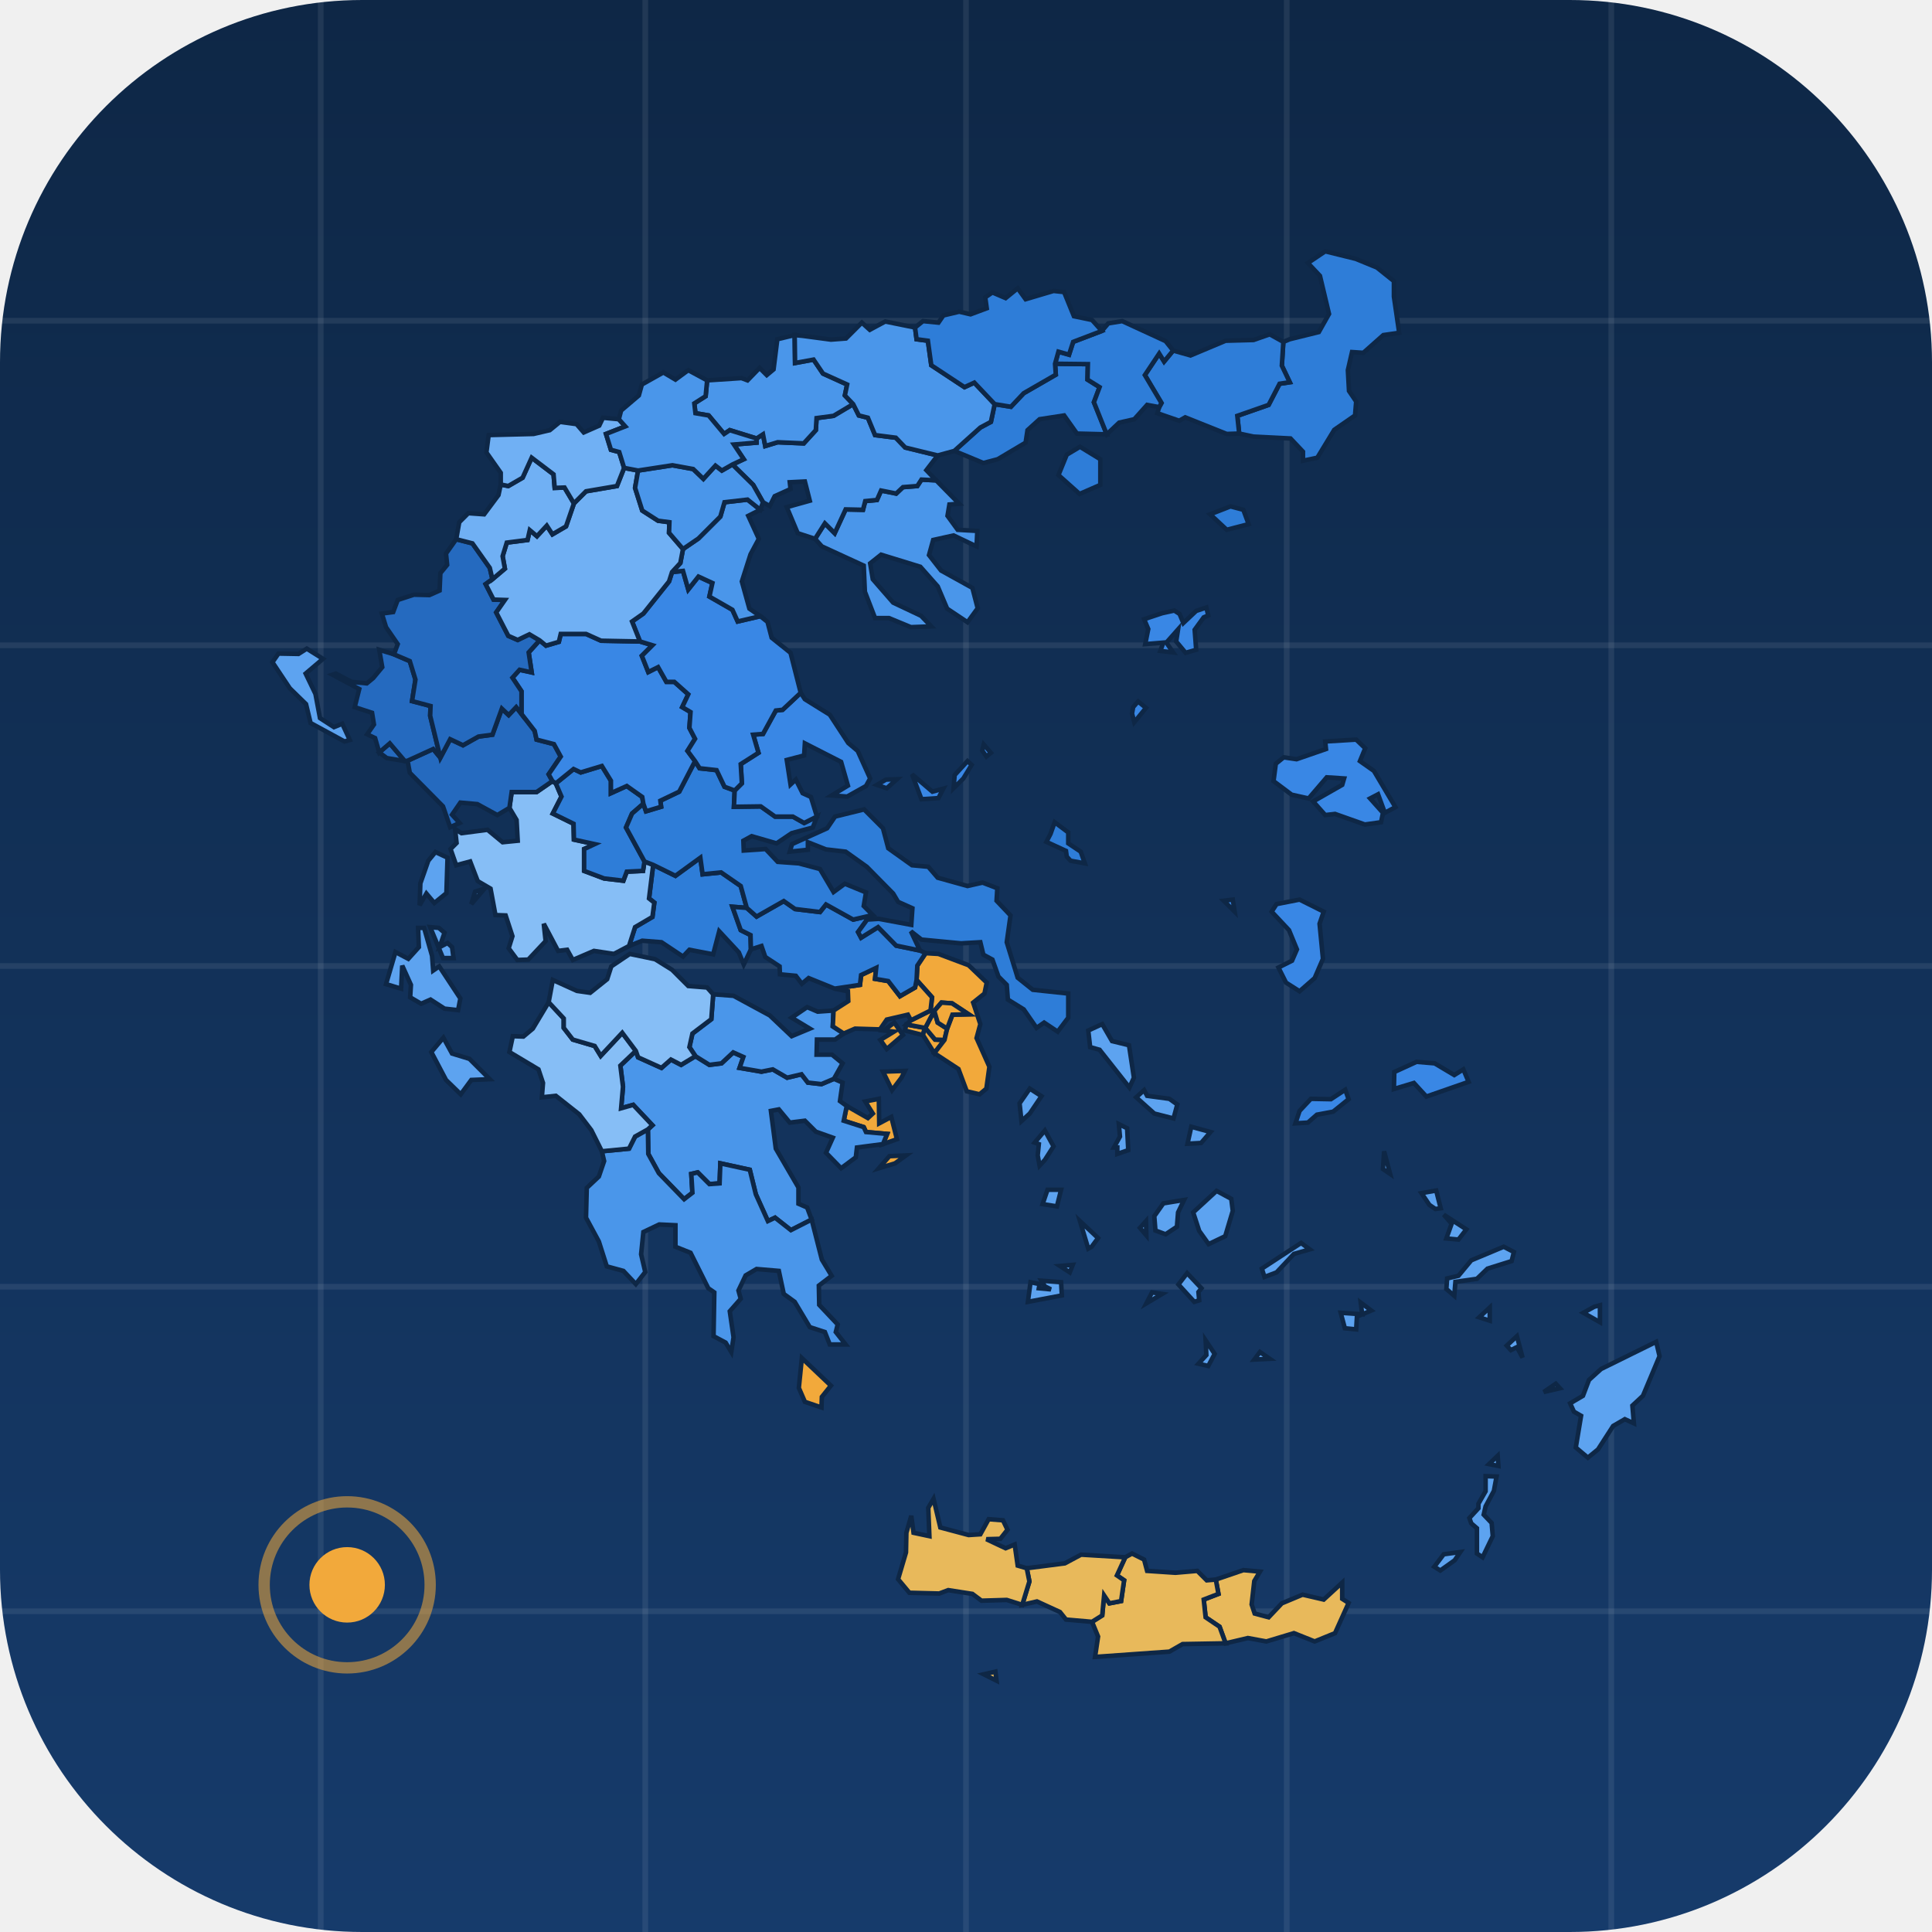
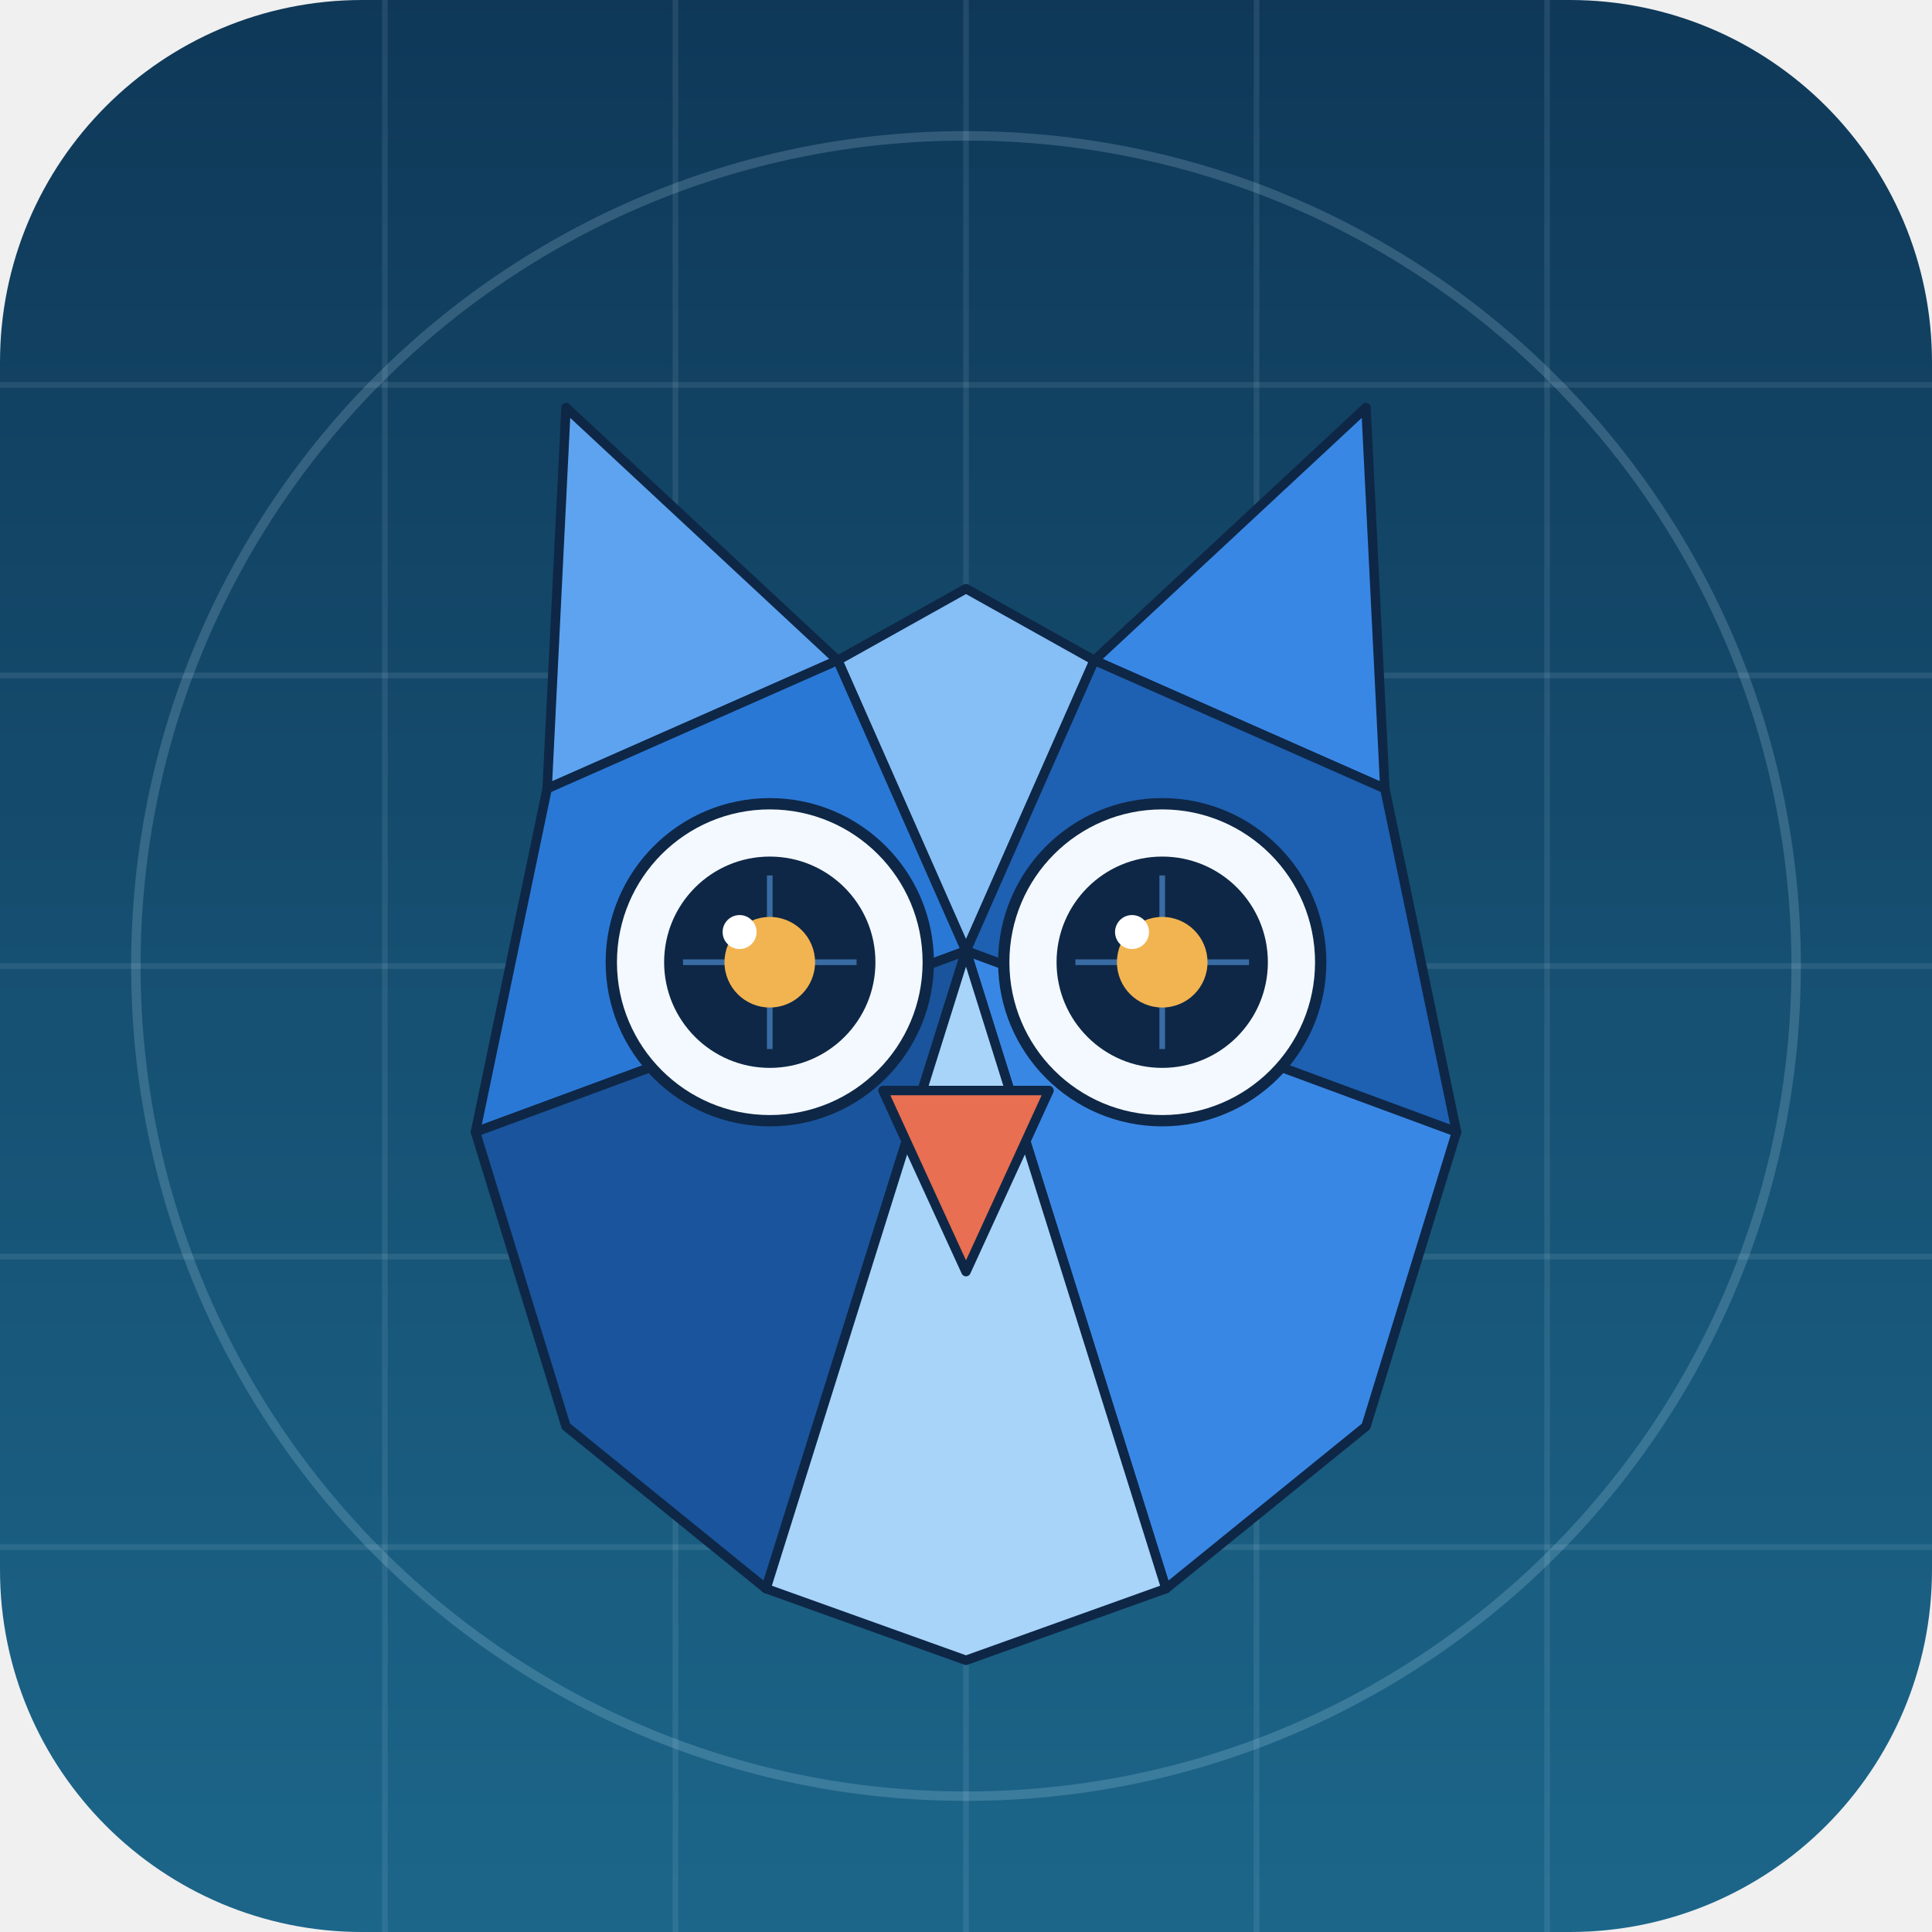
<svg xmlns="http://www.w3.org/2000/svg" viewBox="0 0 512 512">
  <defs>
-     <linearGradient id="bg" x1="0" y1="0" x2="0" y2="1">
-       <stop offset="0%" stop-color="#0E2746" />
-       <stop offset="100%" stop-color="#163B6B" />
+     <linearGradient id="sea" x1="0" y1="0" x2="0" y2="1">
+       <stop offset="0%" stop-color="#0F3858" />
+       <stop offset="100%" stop-color="#1C668A" />
    </linearGradient>
  </defs>
-   <rect width="512" height="512" rx="96" fill="url(#bg)" />
-   <g stroke="rgba(255,255,255,0.08)" stroke-width="1.5">
-     <line x1="85" y1="0" x2="85" y2="512" />
-     <line x1="171" y1="0" x2="171" y2="512" />
+   <rect width="512" height="512" rx="96" fill="url(#sea)" />
+   <g stroke="rgba(210,238,255,0.10)" stroke-width="1.5">
+     <line x1="102" y1="0" x2="102" y2="512" />
+     <line x1="179" y1="0" x2="179" y2="512" />
    <line x1="256" y1="0" x2="256" y2="512" />
-     <line x1="341" y1="0" x2="341" y2="512" />
-     <line x1="427" y1="0" x2="427" y2="512" />
-     <line x1="0" y1="85" x2="512" y2="85" />
-     <line x1="0" y1="171" x2="512" y2="171" />
+     <line x1="333" y1="0" x2="333" y2="512" />
+     <line x1="410" y1="0" x2="410" y2="512" />
+     <line x1="0" y1="102" x2="512" y2="102" />
+     <line x1="0" y1="179" x2="512" y2="179" />
    <line x1="0" y1="256" x2="512" y2="256" />
-     <line x1="0" y1="341" x2="512" y2="341" />
-     <line x1="0" y1="427" x2="512" y2="427" />
+     <line x1="0" y1="333" x2="512" y2="333" />
+     <line x1="0" y1="410" x2="512" y2="410" />
  </g>
-   <path d="M420.8,386.3L417.6,383.6L419.0,375.2L417.1,374.1L416.1,371.9L419.5,369.9L421.1,365.7L424.3,362.8L438.9,355.6L439.8,359.4L435.4,369.9L432.6,372.5L433.0,377.2L430.6,376.1L427.5,377.9L423.5,384.1L420.8,386.3Z" fill="#5DA3F0" stroke="#0E2746" stroke-width="1.2" />
-   <path d="M422.5,346.3L424.0,345.9L424.0,350.4L419.6,347.9L422.5,346.3Z" fill="#5DA3F0" stroke="#0E2746" stroke-width="1.2" />
-   <path d="M412.3,366.7L413.4,367.9L409.1,368.9L412.3,366.7Z" fill="#5DA3F0" stroke="#0E2746" stroke-width="1.2" />
-   <path d="M402.0,354.1L403.5,359.8L402.0,357.0L400.4,357.8L399.3,356.6L402.0,354.1Z" fill="#5DA3F0" stroke="#0E2746" stroke-width="1.2" />
-   <path d="M394.2,336.2L391.4,338.9L385.7,339.7L385.4,343.4L383.3,341.6L383.5,338.8L386.5,338.1L389.9,334.0L398.5,330.4L401.2,331.8L400.6,334.2L394.2,336.2Z" fill="#5DA3F0" stroke="#0E2746" stroke-width="1.2" />
-   <path d="M397.1,388.5L394.6,388.0L396.9,385.8L397.1,388.5Z" fill="#5DA3F0" stroke="#0E2746" stroke-width="1.2" />
-   <path d="M396.6,391.3L395.9,395.1L393.7,399.2L393.2,401.4L395.3,403.6L395.6,407.1L392.9,412.7L391.4,411.7L391.4,405.0L389.9,403.7L389.4,402.3L391.8,399.7L391.8,398.5L393.7,395.2L393.7,391.2L396.6,391.3Z" fill="#5DA3F0" stroke="#0E2746" stroke-width="1.2" />
-   <path d="M394.8,346.5L394.8,350.0L392.0,349.1L394.8,346.5Z" fill="#5DA3F0" stroke="#0E2746" stroke-width="1.2" />
-   <path d="M386.5,328.5L383.3,328.2L384.7,324.3L382.6,321.9L388.6,325.8L386.5,328.5Z" fill="#5DA3F0" stroke="#0E2746" stroke-width="1.2" />
-   <path d="M385.5,413.5L381.7,416.2L380.1,415.2L382.6,411.9L387.0,411.3L385.5,413.5Z" fill="#5DA3F0" stroke="#0E2746" stroke-width="1.2" />
-   <path d="M381.8,320.2L380.4,320.4L378.8,319.3L376.7,316.2L380.6,315.5L381.8,320.2Z" fill="#5DA3F0" stroke="#0E2746" stroke-width="1.2" />
-   <path d="M366.8,305.1L368.4,311.1L366.5,309.8L366.8,305.1Z" fill="#5DA3F0" stroke="#0E2746" stroke-width="1.2" />
-   <path d="M363.4,347.3L359.6,348.9L359.4,352.3L356.4,352.0L355.3,347.9L361.0,348.3L360.6,345.2L363.4,347.3Z" fill="#5DA3F0" stroke="#0E2746" stroke-width="1.2" />
-   <path d="M322.2,418.6L329.5,416.1L333.9,416.5L332.4,419.0L331.7,425.2L332.5,427.6L336.2,428.6L339.7,424.9L345.2,422.6L350.8,423.9L355.7,419.4L355.7,423.7L357.4,424.8L353.8,432.8L348.4,435.0L342.9,432.8L335.6,435.0L330.7,434.1L324.8,435.5L323.2,431.1L319.5,428.6L319.0,423.9L322.9,422.4L322.2,418.6Z" fill="#E8B95B" stroke="#0E2746" stroke-width="1.2" />
-   <path d="M324.8,435.5L313.4,435.7L309.9,437.7L290.2,439.1L291.0,433.7L289.4,429.8L292.1,428.1L292.6,422.8L294.0,424.9L297.1,424.3L297.9,418.8L296.0,417.5L298.2,412.7L300.0,411.7L303.2,413.3L304.0,416.3L311.5,416.8L317.3,416.3L319.8,418.8L322.2,418.6L322.9,422.4L319.0,423.9L319.5,428.6L323.2,431.1L324.8,435.5Z" fill="#E8B95B" stroke="#0E2746" stroke-width="1.2" />
-   <path d="M298.2,412.7L296.0,417.5L297.9,418.8L297.1,424.3L294.0,424.9L292.6,422.8L292.1,428.1L289.4,429.8L282.5,429.2L280.9,427.2L274.8,424.4L270.9,425.3L272.8,419.1L272.1,415.6L282.2,414.3L286.5,412.0L298.2,412.7Z" fill="#E8B95B" stroke="#0E2746" stroke-width="1.2" />
-   <path d="M272.1,415.6L272.8,419.1L270.9,425.3L266.8,424.0L260.1,424.2L257.7,422.4L251.3,421.4L248.9,422.3L241.0,422.1L238.0,418.5L240.1,411.4L240.2,406.2L241.5,401.7L242.1,406.2L246.3,407.1L246.0,399.6L247.4,397.2L249.2,404.8L256.7,406.8L259.8,406.6L262.0,402.6L265.8,402.9L267.0,405.4L265.1,407.8L261.4,407.9L266.5,410.3L268.9,409.3L269.7,414.9L272.1,415.6Z" fill="#E8B95B" stroke="#0E2746" stroke-width="1.2" />
-   <path d="M264.1,445.4L260.7,443.7L263.8,443.0L264.1,445.4Z" fill="#E8B95B" stroke="#0E2746" stroke-width="1.2" />
-   <path d="M245.1,272.4L244.6,274.3L239.8,273.1L240.2,271.5L245.1,272.4Z" fill="#F2A93B" stroke="#0E2746" stroke-width="1.2" />
-   <path d="M237.2,308.3L232.9,309.6L235.7,306.4L240.1,306.2L237.2,308.3Z" fill="#F2A93B" stroke="#0E2746" stroke-width="1.2" />
-   <path d="M238.9,285.6L236.4,288.9L234.0,284.0L239.8,283.8L238.9,285.6Z" fill="#F2A93B" stroke="#0E2746" stroke-width="1.2" />
-   <path d="M233.3,275.6L236.9,273.4L234.2,273.1L237.0,271.0L239.3,274.3L235.0,278.0L233.3,275.6Z" fill="#F2A93B" stroke="#0E2746" stroke-width="1.2" />
-   <path d="M224.4,293.1L230.0,296.3L231.3,295.1L229.3,291.9L232.9,291.2L233.0,297.7L236.2,296.0L237.7,301.9L234.0,303.2L235.1,300.5L229.5,300.0L228.9,298.7L223.6,297.0L224.4,293.1Z" fill="#F2A93B" stroke="#0E2746" stroke-width="1.2" />
-   <path d="M212.5,359.9L220.2,367.2L217.8,370.2L217.7,373.0L213.3,371.5L211.7,367.8L212.5,359.9Z" fill="#F2A93B" stroke="#0E2746" stroke-width="1.2" />
-   <path d="M342.9,332.3L338.3,337.2L335.1,338.4L334.4,336.2L344.8,329.4L347.1,331.1L342.9,332.3Z" fill="#5DA3F0" stroke="#0E2746" stroke-width="1.2" />
-   <path d="M332.4,360.3L333.9,358.3L336.5,360.1L332.4,360.3Z" fill="#5DA3F0" stroke="#0E2746" stroke-width="1.2" />
-   <path d="M324.7,327.6L320.3,329.7L317.8,326.2L316.2,321.3L322.4,315.6L326.3,317.7L326.7,320.9L324.7,327.6Z" fill="#5DA3F0" stroke="#0E2746" stroke-width="1.2" />
-   <path d="M321.9,358.8L320.2,362.0L317.6,361.4L319.7,359.1L319.5,355.2L321.9,358.8Z" fill="#5DA3F0" stroke="#0E2746" stroke-width="1.2" />
-   <path d="M315.7,298.6L320.8,300.0L318.3,302.9L314.7,303.1L315.7,298.6Z" fill="#5DA3F0" stroke="#0E2746" stroke-width="1.2" />
-   <path d="M317.8,344.6L316.5,345.0L312.3,340.4L314.6,337.4L318.4,341.4L317.6,342.4L317.8,344.6Z" fill="#5DA3F0" stroke="#0E2746" stroke-width="1.2" />
-   <path d="M313.8,318.0L312.2,321.3L311.9,325.1L308.9,327.1L306.2,326.1L305.9,322.3L308.3,318.9L313.8,318.0Z" fill="#5DA3F0" stroke="#0E2746" stroke-width="1.2" />
-   <path d="M303.2,288.9L304.0,290.4L309.9,291.2L312.0,292.7L311.0,296.4L305.9,295.1L301.1,290.8L303.2,288.9Z" fill="#5DA3F0" stroke="#0E2746" stroke-width="1.2" />
-   <path d="M308.0,342.9L303.8,345.4L305.3,342.5L308.0,342.9Z" fill="#5DA3F0" stroke="#0E2746" stroke-width="1.2" />
-   <path d="M302.1,325.4L303.7,323.6L303.8,327.4L302.1,325.4Z" fill="#5DA3F0" stroke="#0E2746" stroke-width="1.2" />
-   <path d="M300.5,285.6L299.3,288.2L291.4,278.2L288.9,277.5L288.4,273.1L292.1,271.4L294.7,275.9L299.2,277.0L300.5,285.6Z" fill="#5DA3F0" stroke="#0E2746" stroke-width="1.2" />
-   <path d="M299.0,304.8L296.1,305.8L296.1,304.1L295.2,304.1L296.8,301.2L296.5,297.9L298.7,299.0L299.0,304.8Z" fill="#5DA3F0" stroke="#0E2746" stroke-width="1.2" />
-   <path d="M289.3,330.4L288.4,330.9L286.2,323.6L291.0,328.1L289.3,330.4Z" fill="#5DA3F0" stroke="#0E2746" stroke-width="1.2" />
-   <path d="M283.5,337.2L280.9,335.5L284.3,335.2L283.5,337.2Z" fill="#5DA3F0" stroke="#0E2746" stroke-width="1.2" />
-   <path d="M281.2,339.8L281.4,343.3L272.4,345.0L273.1,339.8L275.5,340.3L275.3,341.4L278.5,341.7L276.9,340.9L276.0,339.4L281.2,339.8Z" fill="#5DA3F0" stroke="#0E2746" stroke-width="1.2" />
-   <path d="M280.1,319.7L276.3,319.1L277.6,315.3L281.2,315.3L280.1,319.7Z" fill="#5DA3F0" stroke="#0E2746" stroke-width="1.2" />
-   <path d="M279.2,303.8L276.9,307.4L275.5,308.9L275.0,306.2L275.3,303.2L274.2,302.8L276.9,299.6L279.2,303.8Z" fill="#5DA3F0" stroke="#0E2746" stroke-width="1.2" />
-   <path d="M272.9,295.1L270.7,297.1L270.2,292.4L272.9,288.5L276.0,290.5L272.9,295.1Z" fill="#5DA3F0" stroke="#0E2746" stroke-width="1.2" />
-   <path d="M171.7,299.3L172.9,298.2L167.8,292.8L164.6,293.7L165.1,288.0L164.4,282.4L168.5,278.5L169.1,280.2L175.3,283.0L177.8,280.8L180.5,282.2L184.3,279.9L188.0,282.2L191.2,281.8L194.3,278.9L197.0,280.1L196.0,283.0L201.8,284.0L204.8,283.4L208.6,285.6L212.4,284.7L214.1,286.9L217.7,287.3L221.0,285.9L223.3,286.9L222.6,291.8L224.4,293.1L223.6,297.0L228.9,298.7L229.5,300.0L235.1,300.5L234.0,303.2L227.1,304.1L226.8,306.7L222.9,309.6L218.9,305.5L220.7,301.5L216.2,299.9L213.3,297.0L209.3,297.5L206.4,294.0L204.3,294.4L205.6,304.4L211.6,314.7L211.6,319.0L213.9,320.0L215.1,323.2L209.6,326.0L205.4,322.7L203.5,323.6L200.3,316.5L198.7,310.0L190.9,308.3L190.7,313.6L188.0,313.8L184.9,310.7L183.2,311.1L183.5,316.1L181.3,317.8L174.6,310.9L171.8,305.8L171.7,299.3Z" fill="#4A96EA" stroke="#0E2746" stroke-width="1.2" />
-   <path d="M387.8,283.4L389.2,286.7L378.0,290.6L374.7,287.0L369.4,288.6L369.5,284.1L375.4,281.4L380.2,281.8L385.4,284.9L387.8,283.4Z" fill="#3987E5" stroke="#0E2746" stroke-width="1.2" />
-   <path d="M346.6,297.5L343.3,297.7L344.4,294.4L347.4,291.2L352.7,291.3L356.5,288.8L357.4,291.3L353.3,294.6L349.0,295.4L346.6,297.5Z" fill="#3987E5" stroke="#0E2746" stroke-width="1.2" />
-   <path d="M245.1,272.4L245.2,272.4L247.8,275.5L250.3,275.6L247.6,279.1L244.6,274.3L245.1,272.4Z" fill="#F2A93B" stroke="#0E2746" stroke-width="1.2" />
-   <path d="M184.3,279.9L182.7,277.5L183.5,273.9L188.5,270.1L189.0,263.5L194.4,263.9L204.0,269.1L209.8,274.6L214.6,272.6L209.8,269.7L213.9,266.9L216.7,268.1L220.9,267.8L220.7,272.0L223.6,273.9L221.3,275.5L216.5,275.5L216.4,279.5L220.5,279.5L223.3,281.8L221.0,285.9L217.7,287.3L214.1,286.9L212.4,284.7L208.6,285.6L204.8,283.4L201.8,284.0L196.0,283.0L197.0,280.1L194.3,278.9L191.2,281.8L188.0,282.2L184.3,279.9Z" fill="#4A96EA" stroke="#0E2746" stroke-width="1.2" />
-   <path d="M215.1,323.2L217.8,333.8L220.4,338.1L217.0,340.7L217.1,345.8L222.0,351.0L221.5,353.0L224.1,356.3L219.9,356.3L218.6,353.0L214.6,351.7L210.6,345.0L207.7,342.9L206.4,336.8L200.5,336.3L197.6,338.0L195.7,342.0L196.3,344.2L193.4,347.5L194.4,354.4L193.8,358.3L192.3,355.8L189.1,354.1L189.3,342.5L187.7,341.4L183.0,332.0L179.0,330.4L179.0,324.7L174.7,324.5L170.5,326.5L169.9,332.4L171.0,337.1L168.5,340.3L165.2,336.8L160.8,335.6L158.7,329.0L155.3,322.7L155.5,314.8L158.7,311.8L160.1,307.7L159.5,305.1L166.7,304.4L168.3,301.2L171.7,299.3L171.8,305.8L174.6,310.9L181.3,317.8L183.5,316.1L183.2,311.1L184.9,310.7L188.0,313.8L190.7,313.6L190.9,308.3L198.7,310.0L200.3,316.5L203.5,323.6L205.4,322.7L209.6,326.0L215.1,323.2Z" fill="#4A96EA" stroke="#0E2746" stroke-width="1.2" />
-   <path d="M119.8,279.2L124.4,280.6L129.8,286.0L124.9,286.2L122.1,290.0L118.2,286.2L114.3,278.8L117.5,275.0L119.8,279.2Z" fill="#5DA3F0" stroke="#0E2746" stroke-width="1.2" />
-   <path d="M171.7,299.3L168.3,301.2L166.7,304.4L159.5,305.1L156.7,299.5L153.5,295.3L147.3,290.4L143.6,290.8L143.9,287.0L142.7,283.4L135.0,278.8L135.9,274.6L138.7,274.7L141.2,272.6L145.4,265.6L149.4,269.9L149.4,272.4L151.8,275.5L157.6,277.2L159.2,279.8L164.9,273.7L168.5,278.5L164.4,282.4L165.1,288.0L164.6,293.7L167.8,292.8L172.9,298.2L171.7,299.3Z" fill="#86BEF6" stroke="#0E2746" stroke-width="1.2" />
-   <path d="M145.4,265.6L146.5,259.7L152.9,262.6L156.4,263.1L160.9,259.5L162.0,256.1L166.9,252.8L173.6,254.2L178.1,257.0L182.4,261.3L187.4,261.7L189.0,263.5L188.5,270.1L183.5,273.9L182.7,277.5L184.3,279.9L180.5,282.2L177.8,280.8L175.3,283.0L169.1,280.2L168.5,278.5L164.9,273.7L159.2,279.8L157.6,277.2L151.8,275.5L149.4,272.4L149.4,269.9L145.4,265.6Z" fill="#86BEF6" stroke="#0E2746" stroke-width="1.2" />
-   <path d="M114.5,253.3L114.8,257.2L116.4,256.1L122.0,264.6L121.4,267.7L117.8,267.3L114.1,264.9L111.6,266.0L108.7,264.3L108.9,261.0L106.6,255.9L106.3,262.0L102.3,260.8L104.8,252.3L108.2,254.1L111.0,251.0L110.8,245.9L112.4,245.9L114.5,253.3Z" fill="#5DA3F0" stroke="#0E2746" stroke-width="1.2" />
-   <path d="M116.3,245.9L117.8,247.2L116.5,251.0L118.6,249.9L119.8,251.0L120.2,253.9L117.4,253.9L114.0,245.7L116.3,245.9Z" fill="#5DA3F0" stroke="#0E2746" stroke-width="1.2" />
-   <path d="M199.0,251.6L197.1,255.6L195.8,252.4L190.6,246.8L189.0,252.9L182.7,251.7L181.0,253.5L175.3,249.7L170.2,249.3L166.7,250.7L168.3,245.7L172.9,243.0L173.4,239.2L172.0,238.1L173.1,229.2L179.0,232.1L185.6,227.3L186.2,231.7L191.1,231.2L196.3,234.8L197.9,240.6L194.1,240.3L196.3,246.5L198.9,247.8L199.0,251.6Z" fill="#2E7DD8" stroke="#0E2746" stroke-width="1.2" />
-   <path d="M128.4,235.5L124.9,239.6L125.9,236.3L128.4,235.5Z" fill="#5DA3F0" stroke="#0E2746" stroke-width="1.2" />
-   <path d="M115.4,225.8L118.6,227.3L118.3,236.7L115.1,239.3L113.0,236.8L111.2,239.9L111.4,234.1L113.5,228.1L115.4,225.8Z" fill="#5DA3F0" stroke="#0E2746" stroke-width="1.2" />
-   <path d="M136.9,217.3L135.0,214.1L135.6,209.9L142.2,209.9L146.4,207.0L147.3,207.6L148.8,211.1L146.5,215.6L152.0,218.3L152.1,222.5L157.6,223.7L154.8,225.0L154.8,230.8L160.1,232.8L165.2,233.4L166.1,231.0L170.4,230.8L170.8,228.3L173.1,229.2L172.0,238.1L173.4,239.2L172.9,243.0L168.3,245.7L166.7,250.7L162.7,252.8L157.4,252.0L151.8,254.4L150.3,251.7L147.9,252.0L144.1,244.8L144.6,249.4L140.0,254.3L137.1,254.4L134.8,251.3L135.8,248.1L134.0,242.6L131.3,242.5L130.0,235.5L126.6,233.5L124.6,228.3L120.9,229.3L119.4,225.0L121.0,223.4L120.6,219.7L122.3,220.8L129.2,219.9L133.2,223.2L137.2,222.8L136.9,217.3Z" fill="#86BEF6" stroke="#0E2746" stroke-width="1.2" />
-   <path d="M170.5,213.0L167.5,215.6L165.9,219.3L170.8,228.3L170.4,230.8L166.1,231.0L165.2,233.4L160.1,232.8L154.8,230.8L154.8,225.0L157.6,223.7L152.1,222.5L152.0,218.3L146.5,215.6L148.8,211.1L147.3,207.6L152.0,203.8L153.9,204.7L159.5,203.0L161.9,206.9L161.9,210.2L166.1,208.3L170.2,211.2L170.5,213.0Z" fill="#2E7DD8" stroke="#0E2746" stroke-width="1.2" />
-   <path d="M135.0,214.1L131.8,216.0L126.5,213.1L122.0,212.7L119.8,215.9L121.8,218.1L119.3,219.2L117.4,213.7L108.6,204.8L108.0,201.6L114.8,198.5L116.7,200.8L119.3,195.9L122.7,197.5L126.8,195.2L130.5,194.7L133.0,187.8L134.8,189.5L136.8,187.4L138.2,189.2L141.7,193.7L142.2,196.0L146.8,197.2L148.6,200.5L145.4,205.2L146.4,207.0L142.2,209.9L135.6,209.9L135.0,214.1Z" fill="#256ABF" stroke="#0E2746" stroke-width="1.2" />
-   <path d="M107.3,201.7L102.5,200.9L100.5,199.4L103.3,197.0L107.3,201.7Z" fill="#256ABF" stroke="#0E2746" stroke-width="1.2" />
-   <path d="M245.2,272.4L247.3,268.4L247.6,267.9L248.5,271.0L251.0,272.6L250.3,275.6L247.8,275.5L245.2,272.4Z" fill="#F2A93B" stroke="#0E2746" stroke-width="1.2" />
-   <path d="M247.6,279.1L250.3,275.6L251.0,272.6L252.4,268.9L256.7,268.8L252.3,265.9L249.5,265.7L247.6,267.9L247.3,268.4L246.6,267.8L247.0,264.3L242.9,259.7L243.1,255.9L245.3,252.6L248.7,252.8L256.7,255.8L261.5,260.4L260.9,263.3L257.9,265.7L259.8,271.4L258.8,275.1L262.2,282.7L261.4,288.5L259.6,290.0L256.2,289.2L254.0,283.3L247.6,279.1Z" fill="#F2A93B" stroke="#0E2746" stroke-width="1.2" />
-   <path d="M240.2,271.5L241.4,270.4L246.6,267.8L247.3,268.4L245.2,272.4L245.1,272.4L240.2,271.5Z" fill="#F2A93B" stroke="#0E2746" stroke-width="1.2" />
-   <path d="M251.0,272.6L248.5,271.0L247.6,267.9L249.5,265.7L252.3,265.9L256.7,268.8L252.4,268.9L251.0,272.6Z" fill="#F2A93B" stroke="#0E2746" stroke-width="1.2" />
-   <path d="M242.9,259.7L247.0,264.3L246.6,267.8L241.4,270.4L240.6,268.9L235.0,270.2L233.2,272.8L226.6,272.6L223.6,273.9L220.7,272.0L220.9,267.8L224.8,265.3L224.7,262.7L221.2,262.0L227.9,261.0L228.2,258.4L232.2,256.5L231.9,259.4L235.4,260.0L238.5,264.0L242.5,261.7L242.9,259.7Z" fill="#F2A93B" stroke="#0E2746" stroke-width="1.2" />
-   <path d="M229.8,243.7L227.4,247.0L228.2,248.5L232.7,245.7L237.5,250.6L243.8,251.9L245.3,252.6L243.1,255.9L242.9,259.7L242.5,261.7L238.5,264.0L235.4,260.0L231.9,259.4L232.2,256.5L228.2,258.4L227.9,261.0L221.2,262.0L214.3,259.2L212.5,260.7L210.9,258.6L206.7,258.2L206.6,256.1L202.8,253.6L201.8,250.7L199.0,251.6L198.9,247.8L196.3,246.5L194.1,240.3L197.9,240.6L200.5,242.9L207.7,238.8L210.7,240.9L217.3,241.7L218.9,239.7L226.1,243.7L231.3,242.5L229.8,243.7Z" fill="#2E7DD8" stroke="#0E2746" stroke-width="1.2" />
-   <path d="M350.6,254.1L348.4,259.2L344.4,262.7L340.8,260.4L338.8,256.4L342.4,254.6L343.7,251.6L341.6,246.5L337.0,241.6L338.3,239.6L344.4,238.4L350.8,241.6L349.7,244.8L350.6,254.1Z" fill="#3987E5" stroke="#0E2746" stroke-width="1.2" />
-   <path d="M327.2,241.6L324.3,238.7L326.7,238.4L327.2,241.6Z" fill="#3987E5" stroke="#0E2746" stroke-width="1.2" />
-   <path d="M283.7,228.1L282.7,227.0L282.5,225.5L277.3,223.1L278.4,221.0L279.5,217.9L283.1,220.6L283.1,223.5L286.4,225.7L287.5,228.8L283.7,228.1Z" fill="#2E7DD8" stroke="#0E2746" stroke-width="1.2" />
-   <path d="M243.8,251.9L237.5,250.6L232.7,245.7L228.2,248.5L227.4,247.0L229.8,243.7L232.9,243.5L241.5,245.1L241.8,240.7L238.0,239.0L236.7,236.8L229.7,229.7L224.1,225.7L218.9,225.1L214.1,223.2L214.1,225.2L209.3,225.7L209.9,223.7L219.2,219.5L221.3,216.4L229.0,214.5L234.0,219.5L235.4,224.8L241.7,229.3L246.0,229.7L248.5,232.6L256.4,234.8L260.4,233.9L264.3,235.4L264.1,238.7L267.8,242.6L266.8,249.7L269.7,259.1L273.7,262.3L283.1,263.3L283.1,269.7L280.3,273.4L276.7,271.0L274.7,272.4L271.3,267.5L267.1,264.9L266.8,261.0L264.6,258.8L263.0,254.3L260.6,253.0L259.8,249.7L254.7,250.0L244.2,249.0L241.4,246.8L243.8,251.9Z" fill="#2E7DD8" stroke="#0E2746" stroke-width="1.2" />
-   <path d="M231.3,242.5L226.1,243.7L218.9,239.7L217.3,241.7L210.7,240.9L207.7,238.8L200.5,242.9L197.9,240.6L196.3,234.8L191.1,231.2L186.2,231.7L185.6,227.3L179.0,232.1L173.1,229.2L170.8,228.3L165.9,219.3L167.5,215.6L170.5,213.0L171.2,215.0L175.2,213.8L175.0,212.2L180.0,209.8L184.2,201.7L185.4,203.6L189.9,204.1L192.0,208.5L194.7,209.5L194.5,213.8L201.6,213.7L205.4,216.4L210.1,216.4L213.1,218.1L216.5,216.4L215.4,219.3L209.8,220.8L205.8,223.5L199.2,221.6L197.0,222.8L197.1,225.4L202.9,225.0L206.1,228.4L211.7,228.8L217.3,230.3L220.9,236.4L223.9,234.2L229.5,236.5L228.9,240.1L231.3,242.5Z" fill="#2E7DD8" stroke="#0E2746" stroke-width="1.2" />
-   <path d="M262.6,199.5L261.4,200.5L260.3,198.9L260.7,197.3L262.6,199.5Z" fill="#3987E5" stroke="#0E2746" stroke-width="1.2" />
-   <path d="M255.3,206.3L252.7,208.9L253.0,205.4L256.4,201.7L257.5,202.7L255.3,206.3Z" fill="#3987E5" stroke="#0E2746" stroke-width="1.2" />
-   <path d="M248.7,211.5L244.2,211.8L241.7,205.2L247.1,209.8L250.0,209.0L248.7,211.5Z" fill="#3987E5" stroke="#0E2746" stroke-width="1.2" />
-   <path d="M234.8,206.6L237.7,206.5L235.0,208.9L232.4,208.0L234.8,206.6Z" fill="#3987E5" stroke="#0E2746" stroke-width="1.2" />
-   <path d="M194.7,209.5L196.6,207.6L196.3,202.5L201.0,199.5L199.6,194.7L202.2,194.5L205.6,188.3L207.4,188.1L212.2,183.6L213.3,185.3L219.9,189.4L224.8,196.9L227.3,199.0L230.6,206.3L229.5,208.3L224.5,211.1L220.4,210.8L224.7,208.2L222.9,201.9L213.3,197.0L213.1,200.2L208.5,201.4L209.5,207.9L210.9,206.6L212.7,210.2L214.9,211.2L216.5,216.4L213.1,218.1L210.1,216.4L205.4,216.4L201.6,213.7L194.5,213.8L194.7,209.5Z" fill="#3987E5" stroke="#0E2746" stroke-width="1.2" />
-   <path d="M184.2,201.7L180.0,209.8L175.0,212.2L175.2,213.8L171.2,215.0L170.5,213.0L170.2,211.2L166.1,208.3L161.9,210.2L161.9,206.9L159.5,203.0L153.9,204.7L152.0,203.8L147.3,207.6L146.4,207.0L145.4,205.2L148.6,200.5L146.8,197.2L142.2,196.0L141.7,193.7L138.2,189.2L138.2,183.2L135.8,179.6L137.7,177.5L140.9,178.2L140.1,172.9L143.0,169.7L144.7,171.1L148.1,170.1L148.6,168.0L155.3,168.0L159.3,169.8L169.6,170.0L172.9,171.0L170.1,173.8L171.8,178.1L174.4,176.8L176.6,180.7L178.7,180.7L182.4,184.0L180.8,187.4L183.0,188.7L182.7,192.9L184.2,195.8L182.2,199.0L184.2,201.7Z" fill="#3987E5" stroke="#0E2746" stroke-width="1.2" />
-   <path d="M81.3,171.9L85.6,174.6L81.0,178.5L83.6,183.9L84.8,190.3L88.5,192.7L90.7,191.8L92.7,196.1L91.3,196.5L82.3,191.6L81.1,186.6L76.8,182.4L72.2,175.5L73.8,173.2L79.1,173.3L81.3,171.9Z" fill="#5DA3F0" stroke="#0E2746" stroke-width="1.2" />
-   <path d="M108.0,201.6L107.3,201.7L103.3,197.0L100.5,199.4L99.4,195.6L97.3,194.6L99.1,192.0L98.6,188.9L94.0,187.4L95.2,182.6L88.1,178.8L89.0,178.5L93.2,180.7L97.2,181.1L98.9,179.7L101.3,176.8L100.5,172.2L104.4,173.4L108.6,175.2L110.1,180.1L109.2,185.8L114.1,187.1L114.0,189.7L116.7,200.8L114.8,198.5L108.0,201.6Z" fill="#256ABF" stroke="#0E2746" stroke-width="1.2" />
-   <path d="M194.7,209.5L192.0,208.5L189.9,204.1L185.4,203.6L184.2,201.7L182.2,199.0L184.2,195.8L182.7,192.9L183.0,188.7L180.8,187.4L182.4,184.0L178.7,180.7L176.6,180.7L174.4,176.8L171.8,178.1L170.1,173.8L172.9,171.0L169.6,170.0L167.5,164.7L170.5,162.6L177.3,154.1L178.1,151.6L181.0,151.3L182.4,156.2L185.1,152.8L188.8,154.5L188.0,158.1L194.1,161.6L195.5,164.7L201.5,163.3L203.4,164.8L204.5,169.0L209.5,173.0L212.2,183.6L207.4,188.1L205.6,188.3L202.2,194.5L199.6,194.7L201.0,199.5L196.3,202.5L196.6,207.6L194.7,209.5Z" fill="#3987E5" stroke="#0E2746" stroke-width="1.2" />
-   <path d="M116.7,200.8L114.0,189.7L114.1,187.1L109.2,185.8L110.1,180.1L108.6,175.2L104.4,173.4L105.4,170.7L102.3,166.2L101.2,162.6L104.2,162.2L105.4,159.0L109.7,157.6L113.8,157.7L116.5,156.5L116.7,151.9L118.5,149.7L118.2,146.7L120.9,142.9L125.2,144.0L129.8,150.5L130.5,153.5L128.7,154.8L130.8,158.9L133.8,159.0L131.5,162.3L134.7,168.5L137.2,169.6L140.3,168.1L143.0,169.7L140.1,172.9L140.9,178.2L137.7,177.5L135.8,179.6L138.2,183.2L138.2,189.2L136.8,187.4L134.8,189.5L133.0,187.8L130.5,194.7L126.8,195.2L122.7,197.5L119.3,195.9L116.7,200.8Z" fill="#256ABF" stroke="#0E2746" stroke-width="1.2" />
-   <path d="M201.5,135.1L198.3,136.7L201.1,142.8L198.9,146.9L196.6,154.1L198.6,161.3L201.5,163.3L195.5,164.7L194.1,161.6L188.0,158.1L188.8,154.5L185.1,152.8L182.4,156.2L181.0,151.3L178.1,151.6L180.3,149.2L181.0,145.5L185.1,142.7L190.9,136.9L192.0,133.1L198.1,132.4L201.5,135.1Z" fill="#4A96EA" stroke="#0E2746" stroke-width="1.2" />
-   <path d="M169.1,124.7L168.3,129.3L170.2,135.3L174.4,138.0L177.4,138.4L177.3,141.2L181.0,145.5L180.3,149.2L178.1,151.6L177.3,154.1L170.5,162.6L167.5,164.7L169.6,170.0L159.3,169.8L155.3,168.0L148.6,168.0L148.1,170.1L144.7,171.1L143.0,169.7L140.3,168.1L137.2,169.6L134.7,168.5L131.5,162.3L133.8,159.0L130.8,158.9L128.7,154.8L130.5,153.5L133.8,150.7L133.2,147.4L134.3,143.8L139.8,143.1L140.4,140.5L142.3,142.1L144.9,139.3L146.4,141.6L150.0,139.5L152.1,133.4L155.3,130.2L163.5,128.8L165.4,124.0L169.1,124.7Z" fill="#70B0F4" stroke="#0E2746" stroke-width="1.2" />
-   <path d="M120.9,142.9L121.7,138.4L124.1,136.0L128.3,136.3L132.1,131.2L132.7,128.4L134.7,128.8L138.5,126.6L140.9,121.3L146.7,125.7L147.0,129.3L149.6,129.2L152.1,133.4L150.0,139.5L146.4,141.6L144.9,139.3L142.3,142.1L140.4,140.5L139.8,143.1L134.3,143.8L133.2,147.4L133.8,150.7L130.5,153.5L129.8,150.5L125.2,144.0L120.9,142.9Z" fill="#70B0F4" stroke="#0E2746" stroke-width="1.2" />
-   <path d="M359.4,196.0L361.8,198.3L360.4,201.7L364.1,204.3L369.8,213.9L367.0,215.4L365.2,210.5L363.1,211.6L366.5,215.4L366.0,217.9L361.7,218.5L353.8,215.7L351.2,216.0L348.0,212.4L355.7,208.0L356.2,206.3L351.6,206.0L346.8,211.6L342.3,210.6L337.5,207.0L338.1,202.4L340.2,200.7L343.6,201.2L351.4,198.5L351.2,196.5L359.4,196.0Z" fill="#3987E5" stroke="#0E2746" stroke-width="1.2" />
-   <path d="M320.2,163.1L319.0,163.6L316.6,166.9L317.0,172.2L314.2,173.0L311.7,170.0L312.2,166.8L309.1,170.3L310.9,172.9L307.5,172.5L308.3,170.3L303.5,170.7L304.3,166.7L303.2,164.1L308.0,162.5L311.2,161.8L312.6,162.7L313.6,165.1L317.0,161.9L319.7,161.0L320.2,163.1Z" fill="#3987E5" stroke="#0E2746" stroke-width="1.2" />
-   <path d="M300.6,191.4L300.0,189.1L300.3,187.4L301.6,185.9L303.7,187.6L300.6,191.4Z" fill="#3987E5" stroke="#0E2746" stroke-width="1.2" />
-   <path d="M216.0,142.8L218.6,138.7L221.2,141.3L224.1,135.0L228.7,135.1L229.3,132.8L232.4,132.5L233.5,130.0L237.5,130.8L239.3,129.1L243.1,128.8L244.2,127.1L248.1,127.3L254.2,133.5L251.6,133.7L251.1,136.7L253.8,140.4L259.0,140.7L258.8,144.8L252.7,141.9L247.3,143.1L246.2,147.1L249.4,151.2L257.7,155.8L259.1,161.2L256.4,164.9L251.0,161.3L248.5,155.4L243.9,150.2L233.5,147.0L230.6,149.3L231.3,153.5L236.7,159.7L244.1,163.2L246.8,166.0L241.4,166.2L235.6,163.8L231.9,163.8L229.2,156.8L228.9,149.9L217.8,144.8L216.0,142.8Z" fill="#4A96EA" stroke="#0E2746" stroke-width="1.2" />
-   <path d="M248.5,120.7L245.5,124.6L248.1,127.3L244.2,127.1L243.1,128.8L239.3,129.1L237.5,130.8L233.5,130.0L232.4,132.5L229.3,132.8L228.7,135.1L224.1,135.0L221.2,141.3L218.6,138.7L216.0,142.8L211.4,141.3L208.5,134.4L214.6,132.7L213.3,127.6L209.3,127.8L209.5,129.6L205.3,131.5L204.0,134.1L202.2,133.1L199.6,128.5L194.1,123.1L197.1,121.7L194.5,117.8L200.5,117.3L200.5,116.2L202.2,115.1L202.8,118.2L206.1,117.2L213.0,117.5L216.2,114.0L216.4,110.8L220.9,110.2L226.1,107.1L227.6,110.1L230.0,110.7L231.9,115.3L237.4,116.0L239.9,118.6L248.5,120.7Z" fill="#4A96EA" stroke="#0E2746" stroke-width="1.2" />
-   <path d="M293.3,115.1L285.4,114.9L282.0,110.1L275.5,111.1L272.3,114.0L271.8,117.3L264.4,121.7L260.6,122.7L252.9,119.5L259.8,113.3L262.6,111.8L263.6,107.1L267.9,107.8L271.3,104.2L279.8,99.3L279.6,96.4L288.3,96.5L288.2,100.6L291.4,102.6L289.9,106.6L293.3,115.1Z" fill="#2E7DD8" stroke="#0E2746" stroke-width="1.2" />
-   <path d="M286.2,118.4L291.6,121.7L291.6,128.5L286.1,130.9L280.5,125.9L282.7,120.5L286.2,118.4Z" fill="#2E7DD8" stroke="#0E2746" stroke-width="1.2" />
-   <path d="M210.6,88.8L210.7,96.2L215.6,95.3L218.1,99.0L224.5,101.9L223.9,104.8L226.1,107.1L220.9,110.2L216.4,110.8L216.2,114.0L213.0,117.5L206.1,117.2L202.8,118.2L202.2,115.1L200.5,116.2L193.4,114.0L191.9,115.0L187.8,110.1L184.3,109.5L184.0,106.9L187.0,105.0L187.4,100.8L196.5,100.2L198.1,100.8L201.3,97.5L203.2,99.4L205.0,97.9L206.0,89.9L210.6,88.8Z" fill="#4A96EA" stroke="#0E2746" stroke-width="1.2" />
-   <path d="M345.3,122.1L345.3,119.7L342.0,116.2L332.2,115.7L328.4,114.9L327.9,110.2L336.2,107.3L339.1,101.7L341.8,101.3L339.7,96.9L340.1,90.6L341.8,89.9L349.5,88.0L352.2,83.2L349.8,73.1L346.6,69.7L351.2,66.6L359.3,68.6L364.9,70.9L369.4,74.5L369.4,78.6L370.8,88.2L366.6,88.8L361.3,93.5L358.3,93.3L357.2,98.1L357.5,103.6L359.4,106.4L359.1,110.1L353.6,113.9L349.1,121.3L345.3,122.1Z" fill="#2E7DD8" stroke="#0E2746" stroke-width="1.2" />
-   <path d="M325.1,140.4L320.7,136.3L326.1,134.2L329.5,135.1L330.9,138.9L325.1,140.4Z" fill="#2E7DD8" stroke="#0E2746" stroke-width="1.2" />
-   <path d="M210.6,88.8L212.7,89.0L220.2,90.0L224.2,89.7L228.4,85.5L230.5,87.4L234.6,85.2L242.5,86.8L242.9,89.9L245.9,90.3L246.8,96.8L255.6,102.6L258.2,101.4L263.6,107.1L262.6,111.8L259.8,113.3L252.9,119.5L248.5,120.7L239.9,118.6L237.4,116.0L231.9,115.3L230.0,110.7L227.6,110.1L226.1,107.1L223.9,104.8L224.5,101.9L218.1,99.0L215.6,95.3L210.7,96.2L210.6,88.8Z" fill="#4A96EA" stroke="#0E2746" stroke-width="1.2" />
-   <path d="M307.2,107.9L307.8,106.8L303.4,99.4L307.2,93.7L308.5,95.8L310.9,92.9L315.5,94.2L324.8,90.3L332.2,90.1L336.5,88.6L340.1,90.6L339.7,96.9L341.8,101.3L339.1,101.7L336.2,107.3L327.9,110.2L328.4,114.9L325.1,115.0L314.1,110.6L312.5,111.5L306.7,109.5L307.2,107.9Z" fill="#2E7DD8" stroke="#0E2746" stroke-width="1.2" />
-   <path d="M310.9,92.9L308.5,95.8L307.2,93.7L303.4,99.4L307.8,106.8L307.2,107.9L304.0,107.3L300.6,111.1L296.6,112.0L293.3,115.1L289.9,106.6L291.4,102.6L288.2,100.6L288.3,96.5L279.6,96.4L280.5,93.2L283.3,94.0L284.4,90.6L292.0,87.7L293.7,85.7L297.4,85.1L308.9,90.4L310.9,92.9Z" fill="#2E7DD8" stroke="#0E2746" stroke-width="1.2" />
-   <path d="M194.1,123.1L199.6,128.5L202.2,133.1L201.5,135.1L198.1,132.4L192.0,133.1L190.9,136.9L185.1,142.7L181.0,145.5L177.3,141.2L177.4,138.4L174.4,138.0L170.2,135.3L168.3,129.3L169.1,124.7L178.2,123.3L183.7,124.3L186.4,126.9L189.6,123.4L191.3,124.7L194.1,123.1Z" fill="#4A96EA" stroke="#0E2746" stroke-width="1.2" />
-   <path d="M164.0,111.1L165.7,113.0L160.6,115.0L161.9,119.2L164.1,119.8L165.4,124.0L163.5,128.8L155.3,130.2L152.1,133.4L149.6,129.2L147.0,129.3L146.7,125.7L140.9,121.3L138.5,126.6L134.7,128.8L132.7,128.4L132.7,125.3L128.9,119.9L129.5,115.3L141.4,115.0L145.7,114.0L148.4,111.8L152.8,112.4L154.7,114.6L158.8,112.8L159.8,110.7L164.0,111.1Z" fill="#70B0F4" stroke="#0E2746" stroke-width="1.2" />
-   <path d="M200.5,116.2L200.5,117.3L194.5,117.8L197.1,121.7L194.1,123.1L191.3,124.7L189.6,123.4L186.4,126.9L183.7,124.3L178.2,123.3L169.1,124.7L165.4,124.0L164.1,119.8L161.9,119.2L160.6,115.0L165.7,113.0L164.0,111.1L164.6,108.8L169.3,104.8L170.1,101.9L175.8,98.7L179.0,100.6L182.4,98.1L187.4,100.8L187.0,105.0L184.0,106.9L184.3,109.5L187.8,110.1L191.9,115.0L193.4,114.0L200.5,116.2Z" fill="#4A96EA" stroke="#0E2746" stroke-width="1.2" />
-   <path d="M242.5,86.8L244.6,85.1L248.7,85.5L250.0,83.6L254.2,82.6L257.2,83.3L261.5,81.7L261.1,78.8L263.0,77.5L266.5,79.0L269.7,76.4L271.8,79.3L279.2,77.1L282.0,77.4L284.6,83.8L289.4,84.8L292.0,87.7L284.4,90.6L283.3,94.0L280.5,93.2L279.6,96.4L279.8,99.3L271.3,104.2L267.9,107.8L263.6,107.1L258.2,101.4L255.6,102.6L246.8,96.8L245.9,90.3L242.9,89.9L242.5,86.8Z" fill="#2E7DD8" stroke="#0E2746" stroke-width="1.2" />
-   <circle cx="92" cy="420" r="22" fill="none" stroke="#F2A93B" stroke-opacity="0.55" stroke-width="3" />
-   <circle cx="92" cy="420" r="10" fill="#F2A93B" />
+   <circle cx="256" cy="256" r="220" fill="none" stroke="rgba(210,238,255,0.18)" stroke-width="2.5" />
+   <g stroke="#0E2746" stroke-width="2.5" stroke-linejoin="round">
+     <polygon points="150,108 222,175 145,209" fill="#5DA3F0" />
+     <polygon points="362,108 367,209 290,175" fill="#3987E5" />
+     <polygon points="222,175 256,156 290,175 256,252" fill="#86BEF6" />
+     <polygon points="145,209 222,175 256,252 126,300" fill="#2A78D6" />
+     <polygon points="367,209 386,300 256,252 290,175" fill="#1E60B2" />
+     <polygon points="126,300 256,252 203,421 150,378" fill="#1A549C" />
+     <polygon points="386,300 362,378 309,421 256,252" fill="#3987E5" />
+     <polygon points="256,252 309,421 256,440 203,421" fill="#A8D4FA" />
+   </g>
+   <g>
+     <circle cx="204" cy="255" r="42" fill="#F4F9FF" stroke="#0E2746" stroke-width="3" />
+     <circle cx="204" cy="255" r="28" fill="#0E2746" />
+     <line x1="181" y1="255" x2="227" y2="255" stroke="#5DA3F0" stroke-opacity="0.55" stroke-width="1.5" />
+     <line x1="204" y1="232" x2="204" y2="278" stroke="#5DA3F0" stroke-opacity="0.55" stroke-width="1.5" />
+     <circle cx="204" cy="255" r="12" fill="#F2B450" />
+     <circle cx="196" cy="247" r="4.5" fill="#FFFFFF" />
+     <circle cx="308" cy="255" r="42" fill="#F4F9FF" stroke="#0E2746" stroke-width="3" />
+     <circle cx="308" cy="255" r="28" fill="#0E2746" />
+     <line x1="285" y1="255" x2="331" y2="255" stroke="#5DA3F0" stroke-opacity="0.55" stroke-width="1.5" />
+     <line x1="308" y1="232" x2="308" y2="278" stroke="#5DA3F0" stroke-opacity="0.55" stroke-width="1.5" />
+     <circle cx="308" cy="255" r="12" fill="#F2B450" />
+     <circle cx="300" cy="247" r="4.5" fill="#FFFFFF" />
+   </g>
+   <polygon points="234,289 278,289 256,337" fill="#E86F51" stroke="#0E2746" stroke-width="2.5" stroke-linejoin="round" />
</svg>
